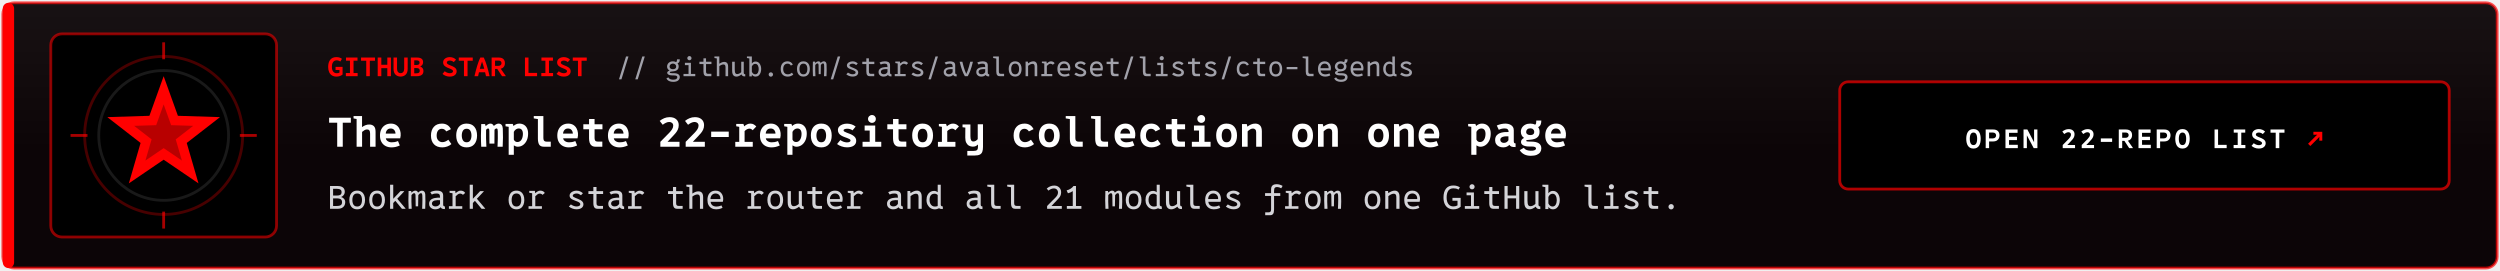
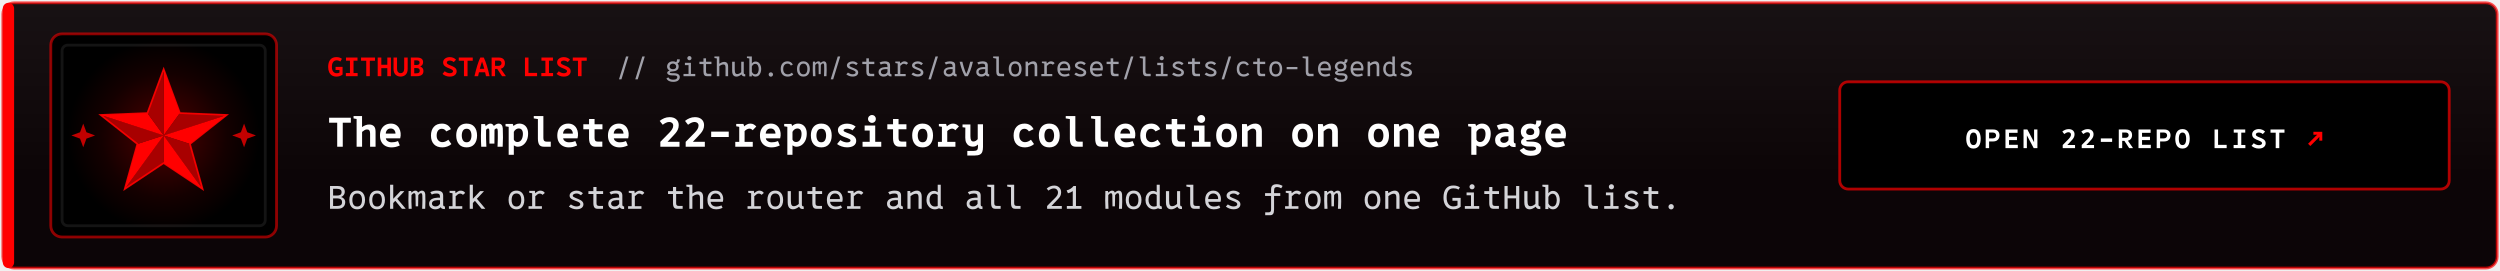
<svg xmlns="http://www.w3.org/2000/svg" viewBox="0 0 886 96" width="100%">
  <defs>
    <path id="b47" d="M314 354H581V64Q485 -16 347 -16Q248 -16 177.5 28Q107 72 69.5 154.5Q32 237 32 352Q32 528 112 627Q192 726 346 726Q414 726 466.5 708.5Q519 691 557 661L498 560Q461 581 425.5 592.5Q390 604 348 603Q298 602 258.5 575.5Q219 549 196.5 494Q174 439 174 352Q174 270 198.5 217Q223 164 262.5 138.5Q302 113 346 113Q382 113 410 117.5Q438 122 463 135V236H314Z" />
    <path id="b49" d="M534 0H86V120H242V590H91V710H529V590H378V120H534Z" />
    <path id="b54" d="M242 0V588H44V710H576V588H378V0Z" />
    <path id="b48" d="M58 710H196V435H424V710H562V0H424V305H196V0H58Z" />
    <path id="b55" d="M446 710H579V277Q579 196 556 140Q533 84 494 50Q455 16 407 0.5Q359 -15 310 -15Q261 -15 213 0.5Q165 16 126 50Q87 84 64 140Q41 196 41 277V710H174V283Q174 204 211 159.5Q248 115 310 115Q372 115 409 159.5Q446 204 446 283Z" />
    <path id="b42" d="M79 0V710H312Q425 710 485.5 667Q546 624 546 534Q546 473 516 432Q486 391 436 370Q496 345 527.5 304.5Q559 264 559 199Q559 95 492.5 47.5Q426 0 316 0ZM209 426H294Q351 426 381.5 447Q412 468 412 516Q412 562 381.5 582.5Q351 603 294 603H209ZM209 109H288Q320 109 350 116Q380 123 399 144.5Q418 166 418 209Q418 250 399 272Q380 294 350 302Q320 310 288 310H209Z" />
    <path id="b53" d="M45 87 130 188Q170 155 222 134Q274 113 323 113Q376 113 410.5 133.5Q445 154 445 187Q445 214 424.5 233.5Q404 253 370.5 268.5Q337 284 296.5 299Q256 314 216 332.5Q176 351 142.5 376.5Q109 402 88.5 438Q68 474 68 525Q68 575 90 612.5Q112 650 148.5 675.5Q185 701 230 713.5Q275 726 321 726Q391 726 453.5 701Q516 676 561 629L473 536Q406 594 320 594Q277 594 243 574Q209 554 209 519Q209 492 229.5 472Q250 452 283.5 436.5Q317 421 357 406Q397 391 436.5 373Q476 355 509.5 330Q543 305 563.5 270Q584 235 584 186Q584 129 553.5 83Q523 37 465 10.5Q407 -16 324 -16Q237 -16 166 12.5Q95 41 45 87Z" />
    <path id="b41" d="M22 0Q74 228 128.5 405.5Q183 583 244 710H376Q437 583 491.5 405.5Q546 228 598 0H460Q452 38 443.5 75Q435 112 427 148H193Q185 112 176.5 75Q168 38 160 0ZM226 281H394Q374 358 353 426.5Q332 495 310 556Q288 495 267 426.5Q246 358 226 281Z" />
    <path id="b52" d="M55 0V710H318Q440 710 500.5 654Q561 598 561 496Q561 410 516.5 353.5Q472 297 401 285L592 10V0H451L268 277H185V0ZM185 393H310Q372 393 401.5 423Q431 453 431 494Q431 541 401.5 567.5Q372 594 310 594H185Z" />
    <path id="b4c" d="M84 0V710H218V125H545V0Z" />
    <path id="r2f" d="M377 750H468V740L203 -120H112V-110Z" />
    <path id="r67" d="M128 -45Q158 -97 206 -115Q254 -133 308 -133Q397 -133 433.5 -105Q470 -77 470 -37Q470 -8 443 10.5Q416 29 339 29H284Q181 29 133 59.5Q85 90 85 129Q85 154 100 171Q115 188 136 199Q157 210 175 214Q133 236 106.5 275.5Q80 315 80 368Q80 425 109 470Q138 515 188 540.5Q238 566 302 566Q367 566 419 538Q444 545 451.5 574Q459 603 459 641H564Q564 580 545.5 543Q527 506 478 492Q499 467 510.5 435.5Q522 404 522 368Q522 302 490 262Q458 222 405 203.5Q352 185 289 182Q244 180 213.5 171Q183 162 183 144Q183 130 201 123.5Q219 117 245.5 115.5Q272 114 299 114H329Q454 114 509 73.5Q564 33 564 -33Q564 -113 501 -164.5Q438 -216 310 -216Q223 -216 157.5 -185.5Q92 -155 54 -85ZM302 265Q363 265 395 292Q427 319 426 368Q426 396 411.5 421Q397 446 369.5 462.5Q342 479 302 479Q262 479 234 462.5Q206 446 191.5 421Q177 396 176 368Q175 319 210 292Q245 265 302 265Z" />
    <path id="r69" d="M310 606Q278 606 254 629Q230 652 230 686Q230 719 254 742.5Q278 766 310 766Q344 766 367 742.5Q390 719 390 686Q390 652 367 629Q344 606 310 606ZM85 0V86H277V421H139V509H368V86H533V0Z" />
    <path id="r74" d="M353 0Q299 0 271.5 25.5Q244 51 234.5 91.5Q225 132 225 177V462H71V550H225V679H323V550H529V462H323V177Q323 157 328 136.5Q333 116 350.5 103Q368 90 404 90H526V0Z" />
    <path id="r68" d="M114 0V676L22 692V750H209V475Q252 504 301 524.5Q350 545 399 544Q440 544 472.5 527Q505 510 524.5 471Q544 432 544 365V0H445V339Q445 397 425.5 422Q406 447 366 447Q333 447 294.5 432Q256 417 209 382V0Z" />
    <path id="r75" d="M237 -16Q192 -15 155.5 6Q119 27 98 75.5Q77 124 77 206V550H176V257Q176 206 182.5 166.5Q189 127 208 104Q227 81 266 81Q301 81 338.5 96.5Q376 112 423 151V550H519V131Q519 104 531.5 89.5Q544 75 576 73V-8Q510 -11 479 8.5Q448 28 434 67Q391 33 340.5 8Q290 -17 237 -16Z" />
    <path id="r62" d="M347 -16Q303 -16 267.5 4Q232 24 207 58V-8H112V676L20 692V750H207V483Q232 517 267.5 537.5Q303 558 347 558Q401 558 441 534.5Q481 511 508 470Q535 429 548.5 378Q562 327 562 271Q562 196 538 130.5Q514 65 466 24.5Q418 -16 347 -16ZM336 71Q373 71 398.5 89Q424 107 439 136.5Q454 166 461 201.5Q468 237 468 271Q468 305 461 340Q454 375 439 404.5Q424 434 398.5 452Q373 470 336 470Q291 470 258 440.5Q225 411 207 369V168Q225 127 258 99Q291 71 336 71Z" />
    <path id="r2e" d="M310 -19Q276 -19 251.5 5.5Q227 30 227 64Q227 99 251.5 123Q276 147 310 147Q345 147 369 123Q393 99 393 64Q393 30 369 5.5Q345 -19 310 -19Z" />
    <path id="r63" d="M337 -16Q210 -17 138 58.5Q66 134 66 273Q66 411 135.5 488.5Q205 566 329 566Q395 566 447.5 532.5Q500 499 527 440L451 405Q433 440 401 459Q369 478 329 478Q250 478 205.5 424Q161 370 161 273Q161 178 207 124.5Q253 71 337 71Q384 71 422 88Q460 105 494 133L544 62Q504 26 450.5 5.5Q397 -15 337 -16Z" />
    <path id="r6f" d="M310 -16Q231 -16 176 20.5Q121 57 93 122.5Q65 188 65 275Q65 363 93 428Q121 493 176 529.5Q231 566 310 566Q390 566 444.5 529.5Q499 493 527 428Q555 363 555 275Q555 188 527 122.5Q499 57 444.5 20.5Q390 -16 310 -16ZM310 71Q365 71 397.5 97.5Q430 124 445 170.5Q460 217 460 275Q460 334 445 379.5Q430 425 397.5 451.5Q365 478 310 478Q256 478 223 451.5Q190 425 175 379.5Q160 334 160 275Q160 217 175 170.5Q190 124 223 97.5Q256 71 310 71Z" />
    <path id="r6d" d="M53 0Q46 123 45 265.5Q44 408 51 554H132L140 502Q167 531 200.5 548.5Q234 566 262 566Q295 566 316 548.5Q337 531 346 502Q372 530 405 548Q438 566 467 566Q513 566 540.5 534.5Q568 503 571 444Q581 227 568 0H473Q477 72 479 146Q481 220 481.5 289Q482 358 479 414Q478 446 470 466Q462 486 433 486Q413 486 391.5 467.5Q370 449 354 427L348 77H272L267 418Q266 450 256 468Q246 486 222 486Q202 486 180 468.5Q158 451 141 428Q136 327 139.5 218.5Q143 110 148 0Z" />
    <path id="r73" d="M83 70 144 137Q184 110 229.5 91.5Q275 73 319 73Q378 73 408 92Q438 111 438 141Q438 170 414 190Q390 210 352 225.5Q314 241 271.5 256Q229 271 191 290.5Q153 310 129 338.5Q105 367 105 409Q105 447 125 476Q145 505 177 525Q209 545 246.5 555Q284 565 320 565Q382 565 428.5 544.5Q475 524 520 486L460 422Q426 448 393.5 462.5Q361 477 320 477Q276 477 240.5 458.5Q205 440 203 411Q202 389 225.5 372.5Q249 356 287 340.5Q325 325 368 308Q411 291 449 269Q487 247 511.5 216Q536 185 536 142Q536 71 479.5 28Q423 -15 319 -15Q252 -15 189 9.5Q126 34 83 70Z" />
    <path id="r61" d="M508 131Q508 104 519.5 89.5Q531 75 563 73V-8Q505 -10 474.5 4.5Q444 19 429 49Q404 22 363 3Q322 -16 255 -16Q213 -16 170 2.5Q127 21 98.5 59Q70 97 70 156Q70 211 93.5 247Q117 283 155.5 304Q194 325 239.5 334.5Q285 344 329.5 346.5Q374 349 410 347V361Q410 399 402.5 425Q395 451 370.5 464Q346 477 293 477Q260 477 227.5 470.5Q195 464 154 444L107 519Q159 544 210 555Q261 566 310 566Q337 566 371 561.5Q405 557 436.5 542.5Q468 528 488 497Q508 466 508 413ZM158 161Q158 120 190.5 97Q223 74 264 74Q326 74 359.5 99.5Q393 125 410 156V268Q370 271 326 269.5Q282 268 244 258Q206 248 182 225Q158 202 158 161Z" />
    <path id="r72" d="M67 0V82H179V484L88 500V558H264L274 485Q310 518 350.5 542.5Q391 567 437 566Q480 565 517 546.5Q554 528 573 493L503 434Q487 454 463 464Q439 474 413 474Q379 474 346.5 451Q314 428 277 392V82H483V0Z" />
    <path id="r76" d="M57 550H160Q187 439 211 355.5Q235 272 259 207Q283 142 310 87Q337 142 361 207Q385 272 409 355.5Q433 439 460 550H563Q537 444 513.5 363Q490 282 466.5 218.5Q443 155 418.5 102.5Q394 50 365 0H255Q227 50 202 102.5Q177 155 153.5 218.5Q130 282 106.5 363Q83 444 57 550Z" />
    <path id="r6c" d="M93 750H310V177Q310 157 315 136.5Q320 116 337.5 103Q355 90 391 90H509V0H342Q287 0 259 25.5Q231 51 221.5 91.5Q212 132 212 177V672L93 693Z" />
    <path id="r6e" d="M87 0V554H173L182 487Q226 521 281 544Q336 567 387 566Q425 566 458 547.5Q491 529 511 487.5Q531 446 531 377V0H432V361Q432 419 412.5 444.5Q393 470 353 470Q318 470 276.5 452.5Q235 435 183 394V0Z" />
    <path id="r65" d="M328 -16Q249 -16 188 17.5Q127 51 92.5 115.5Q58 180 58 273Q58 414 127 490Q196 566 313 566Q386 566 436 535Q486 504 514 452.5Q542 401 548 339.5Q554 278 537 218H156Q163 164 189 131.5Q215 99 254 84.5Q293 70 338 70Q361 70 403 77Q445 84 495 106L528 30Q461 -1 414 -8.5Q367 -16 328 -16ZM152 303H462Q466 350 449.5 389.5Q433 429 397.5 453.5Q362 478 310 478Q260 478 224.5 453.5Q189 429 170.5 389.5Q152 350 152 303Z" />
    <path id="r2d" d="M515 350V264H105V350Z" />
    <path id="r64" d="M318 -17Q249 -17 190 19.5Q131 56 95.5 121.5Q60 187 60 273Q60 365 92 428.5Q124 492 177 525Q230 558 292 558Q327 558 356.5 546.5Q386 535 409 515V750H504V131Q504 76 568 73V-8Q491 -10 452 18Q424 3 390 -7Q356 -17 318 -17ZM318 70Q370 70 409 86V428Q393 447 366.5 458.5Q340 470 312 470Q231 470 193 417.5Q155 365 155 273Q155 212 176.5 166Q198 120 235 95Q272 70 318 70Z" />
    <path id="b68" d="M97 0V679L22 692V750H230V480Q268 509 314.5 527Q361 545 409 544Q477 543 519 503.5Q561 464 561 365V0H427V319Q427 375 409 399Q391 423 353 423Q320 423 290 405.5Q260 388 231 363V0Z" />
    <path id="b65" d="M329 -16Q249 -16 185.5 17.5Q122 51 85.5 115.5Q49 180 49 273Q49 365 83.5 430.5Q118 496 178 531Q238 566 316 566Q389 566 440 534.5Q491 503 519.5 450.5Q548 398 554.5 334.5Q561 271 544 206H192Q198 163 239 135.5Q280 108 338 108Q373 108 408.5 114Q444 120 490 139L534 31Q472 3 425.5 -6.5Q379 -16 329 -16ZM190 321H429Q428 374 397 410Q366 446 310 446Q254 446 223 408.5Q192 371 190 321Z" />
    <path id="b63" d="M337 -16Q204 -17 130.5 60Q57 137 57 273Q57 408 127.5 487Q198 566 326 566Q400 566 455.5 532.5Q511 499 545 430L431 375Q415 402 388 420.5Q361 439 323 439Q265 439 230.5 396Q196 353 196 271Q196 197 236.5 154.5Q277 112 335 112Q374 112 410 127.5Q446 143 482 171L557 65Q516 28 457.5 6.5Q399 -15 337 -16Z" />
    <path id="b6f" d="M310 -16Q187 -16 121 63Q55 142 55 275Q55 364 84.5 429Q114 494 171 530Q228 566 310 566Q434 566 499.5 487Q565 408 565 275Q565 142 499 63Q433 -16 310 -16ZM310 109Q372 109 400 156.5Q428 204 428 275Q428 346 400 393Q372 440 310 440Q248 440 219.5 393Q191 346 191 275Q191 204 219.5 156.5Q248 109 310 109Z" />
    <path id="b6d" d="M47 0Q40 123 40 265.5Q40 408 47 554H140L157 503Q184 532 213.5 549Q243 566 273 566Q304 566 324.5 549Q345 532 356 508Q379 531 410 548.5Q441 566 472 566Q519 566 545.5 534.5Q572 503 575 444Q585 227 572 0H446Q451 107 453 201.5Q455 296 452 381Q451 415 445.5 431Q440 447 420 447Q407 447 394 437.5Q381 428 372 417L370 77H248L246 381Q246 415 239 431Q232 447 214 447Q202 447 189 436.5Q176 426 166 415Q162 314 165 212Q168 110 173 0Z" />
    <path id="b70" d="M99 -197V487L22 500V558H199L217 507Q243 533 279.5 549.5Q316 566 358 566Q429 566 479.5 532.5Q530 499 555 436.5Q580 374 573 286Q567 199 531.5 135Q496 71 441.5 35.5Q387 0 321 0Q292 0 266.5 11Q241 22 225 33V-197ZM311 115Q369 115 404 161Q439 207 446 286Q452 360 427 403.5Q402 447 343 447Q308 447 276 424.5Q244 402 225 364V174Q237 147 259 131Q281 115 311 115Z" />
    <path id="b6c" d="M93 750H328V211Q328 191 333.5 170.5Q339 150 357 137Q375 124 411 124H509V0H344Q257 0 225.5 51.5Q194 103 194 201V677L93 693Z" />
    <path id="b74" d="M368 0Q307 0 271.5 26.5Q236 53 221 99Q206 145 206 205V428H66V550H206V679H341V550H534V428H341V211Q341 174 356.5 150Q372 126 415 126H531V0Z" />
    <path id="b32" d="M75 632Q124 672 185 698Q246 724 319 724Q421 724 481 670.5Q541 617 541 529Q541 469 520 422Q499 375 467.5 337.5Q436 300 404 266L266 120H560V0H91V120L241 272Q277 308 315.5 348Q354 388 380 430.5Q406 473 406 516Q406 557 378.5 581.5Q351 606 309 606Q268 606 224.5 584.5Q181 563 149 537Z" />
    <path id="b2d" d="M525 370V238H95V370Z" />
    <path id="b72" d="M65 0V119H162V487L88 500V558H264L284 499Q316 529 355 548Q394 567 437 566Q487 565 520.5 544Q554 523 579 496L491 403Q476 420 456 431.5Q436 443 413 443Q382 443 351.5 427Q321 411 293 383V119H493V0Z" />
    <path id="b73" d="M76 66 157 163Q189 139 231.5 123Q274 107 314 106Q355 105 380.5 117.5Q406 130 406 152Q406 172 383.5 186Q361 200 326 212Q291 224 251.5 239Q212 254 177 275Q142 296 119.5 328.5Q97 361 97 408Q97 458 128 493Q159 528 210 546.5Q261 565 321 565Q375 565 430.5 547.5Q486 530 531 493L455 401Q424 423 391.5 432Q359 441 327 441Q295 441 265.5 432Q236 423 235 400Q235 383 257 369.5Q279 356 315 343Q351 330 391 314Q431 298 466.5 275.5Q502 253 524 220.5Q546 188 545 142Q544 68 485 26.5Q426 -15 319 -15Q252 -15 186 8Q120 31 76 66Z" />
    <path id="b69" d="M310 584Q272 584 243 612Q214 640 214 680Q214 720 243 748Q272 776 310 776Q351 776 378.5 748Q406 720 406 680Q406 640 378.5 612Q351 584 310 584ZM80 0V121H255V397H131V519H390V121H538V0Z" />
    <path id="b79" d="M164 -215V-103H312Q381 -103 403 -79.5Q425 -56 425 -8V54Q397 28 368.5 14.5Q340 1 293 2Q248 3 206.5 25Q165 47 139.5 95.5Q114 144 114 224L116 468L47 477V545H240V258Q240 191 257 159.5Q274 128 313 128Q369 128 419 185V550H548V-5Q548 -78 530.5 -124.5Q513 -171 469 -193Q425 -215 345 -215Z" />
    <path id="b6e" d="M67 0V554H184L199 492Q239 523 287.5 545Q336 567 394 566Q468 565 510.5 519Q553 473 553 374V0H414V355Q414 404 389.5 424.5Q365 445 337 445Q299 445 265.5 424Q232 403 205 376V0Z" />
    <path id="b61" d="M519 138Q519 110 527 96.5Q535 83 563 81V-8Q494 -10 462.5 2.5Q431 15 411 46Q389 21 351 2.5Q313 -16 259 -16Q204 -16 159 5Q114 26 88 66Q62 106 62 163Q62 218 83 254.5Q104 291 139.5 313Q175 335 218.5 345.5Q262 356 306.5 359Q351 362 391 360V374Q391 408 368 428Q345 448 293 448Q258 448 222.5 439.5Q187 431 152 414L103 519Q155 543 209 554.5Q263 566 314 566Q347 566 382.5 558Q418 550 449 531.5Q480 513 499.5 481Q519 449 519 402ZM189 168Q189 134 215.5 113.5Q242 93 279 94Q320 96 345.5 113.5Q371 131 388 159V254Q354 256 319 254Q284 252 254.5 243Q225 234 207 216Q189 198 189 168Z" />
    <path id="b67" d="M143 -27Q174 -67 216 -81.5Q258 -96 307 -98Q375 -101 409 -85Q443 -69 443 -45Q443 -18 416.5 -6.5Q390 5 339 5H276Q188 5 132 33Q76 61 76 116Q76 151 96.5 175.5Q117 200 151 216Q117 236 94.5 275Q72 314 72 366Q72 423 101 468.5Q130 514 181.5 540Q233 566 302 566Q370 566 422 540Q441 550 445.5 578Q450 606 450 641H573Q573 584 556 542Q539 500 495 480Q531 431 530 366Q530 294 497.5 252.5Q465 211 410.5 192.5Q356 174 289 170Q252 168 227 164Q202 160 202 146Q202 132 232.5 128.5Q263 125 299 125H329Q447 125 510 84.5Q573 44 573 -40Q573 -92 546 -133Q519 -174 462.5 -198Q406 -222 315 -222Q130 -222 44 -84ZM302 285Q350 285 375.5 306.5Q401 328 400 365Q399 402 373 426Q347 450 302 450Q257 450 230 426Q203 402 202 365Q201 328 228.5 306.5Q256 285 302 285Z" />
    <path id="r42" d="M84 0V710H316Q430 710 487 663.5Q544 617 544 532Q544 490 527.5 457Q511 424 484.5 401.5Q458 379 429 367Q482 354 520 311.5Q558 269 558 204Q558 143 530 97Q502 51 451 25.5Q400 0 330 0ZM180 413H306Q374 413 409 437.5Q444 462 444 519Q444 574 409 598Q374 622 306 622H180ZM180 88H285Q338 88 377 96.5Q416 105 437.5 130.5Q459 156 459 206Q459 254 437.5 279.5Q416 305 377 315Q338 325 285 325H180Z" />
    <path id="r6b" d="M464 0 257 249 193 181V0H95V750H193V312L418 550H532V540L318 314L575 10V0Z" />
    <path id="r32" d="M84 630Q131 673 191 698.5Q251 724 323 724Q385 724 432.5 696.5Q480 669 506.5 622.5Q533 576 533 518Q533 455 513 411Q493 367 462.5 333Q432 299 401 266L232 88H554V0H96V88L272 266Q309 303 346.5 339.5Q384 376 409.5 417.5Q435 459 435 508Q435 561 400.5 598Q366 635 305 635Q263 635 219.5 616.5Q176 598 138 566Z" />
    <path id="r31" d="M91 0V88H275V551Q209 504 125 483L84 574Q144 587 203.5 623Q263 659 298 710H375V88H544V0Z" />
    <path id="r66" d="M64 489H251V604Q251 663 270.5 696Q290 729 319 744Q348 759 377.5 762.5Q407 766 427 766Q474 766 521.5 752Q569 738 610 713L567 639Q537 657 503.5 667.5Q470 678 444 678Q402 678 380.5 664.5Q359 651 351.5 625Q344 599 344 561V489H537V401H344V-23Q344 -68 335.5 -108.5Q327 -149 300.5 -174.5Q274 -200 219 -200H68V-110H168Q205 -110 222.5 -97Q240 -84 245.5 -63.5Q251 -43 251 -23V401H64Z" />
    <path id="r47" d="M319 340H575V64Q523 21 470 2.5Q417 -16 346 -16Q250 -16 181.5 28Q113 72 76.5 154.5Q40 237 40 352Q40 528 117.5 627Q195 726 346 726Q411 726 463.5 709.5Q516 693 552 667L507 596Q471 622 427 630.5Q383 639 348 638Q238 636 188 560Q138 484 138 352Q138 222 193.5 148Q249 74 346 74Q420 74 477 106V252H319Z" />
    <path id="r48" d="M80 710H178V414H442V710H540V0H442V326H178V0H80Z" />
    <path id="b4f" d="M310 -16Q235 -16 182.5 12.5Q130 41 97.5 92Q65 143 50 210Q35 277 35 355Q35 433 50 500Q65 567 97.5 618Q130 669 182.5 697.5Q235 726 310 726Q385 726 437.5 697.5Q490 669 522.5 618Q555 567 570 500Q585 433 585 355Q585 277 570 210Q555 143 522.5 92Q490 41 437.5 12.5Q385 -16 310 -16ZM310 116Q364 116 394.5 149.5Q425 183 437.5 238Q450 293 450 355Q450 418 437.5 472.5Q425 527 394.5 560.5Q364 594 310 594Q256 594 225.5 560.5Q195 527 182.5 472.5Q170 418 170 355Q170 293 182.5 238Q195 183 225.5 149.5Q256 116 310 116Z" />
    <path id="b50" d="M52 0V710H335Q456 710 517 649Q578 588 578 486Q578 418 550 365.5Q522 313 468 283.5Q414 254 335 254H182V0ZM182 371H322Q384 371 416 404Q448 437 448 482Q448 531 416 562.5Q384 594 322 594H182Z" />
    <path id="b45" d="M82 0V710H543V583H217V433H519V306H217V127H551V0Z" />
    <path id="b4e" d="M46 710H192L447 225V710H574V0H433L173 488V0H46Z" />
    <path id="b2197" d="M568 284H455V369L459 427L456 429L402 370L113 81L27 167L316 456L375 510L373 513L315 509H230V622H568Z" />
  </defs>
  <defs>
-     <linearGradient id="sheen" x1="0" y1="1" x2="0" y2="96.0" gradientUnits="userSpaceOnUse">
+     <linearGradient id="sheen" x1="0" y1="0" x2="0" y2="96" gradientUnits="userSpaceOnUse">
      <stop offset="0" stop-color="#ffffff" stop-opacity="0.05" />
-       <stop offset="0.55" stop-color="#ffffff" stop-opacity="0" />
+       <stop offset="0.65" stop-color="#ffffff" stop-opacity="0" />
    </linearGradient>
-     <linearGradient id="edge" x1="0" y1="1" x2="0" y2="96.0" gradientUnits="userSpaceOnUse">
-       <stop offset="0" stop-color="#ffffff" stop-opacity="0.22" />
-       <stop offset="1" stop-color="#ffffff" stop-opacity="0.09" />
-     </linearGradient>
+     <radialGradient id="star-aura" cx="58.0" cy="48.0" r="34" gradientUnits="userSpaceOnUse">
+       <stop offset="0" stop-color="#ff0000" stop-opacity="0.32" />
+       <stop offset="0.65" stop-color="#ff0000" stop-opacity="0.08" />
+       <stop offset="1" stop-color="#ff0000" stop-opacity="0" />
+     </radialGradient>
  </defs>
  <rect x="1" y="1" width="884" height="94" rx="4" fill="#0c0507" stroke="#ff0000" stroke-opacity="0.68" stroke-width="1" />
  <rect x="1" y="1" width="884" height="94" rx="4" fill="url(#sheen)" />
  <rect x="1" y="1" width="4" height="94" rx="2" fill="#ff0000" />
  <rect x="18" y="12" width="80" height="72" rx="4" fill="#000000" stroke="#ff0000" stroke-opacity="0.55" stroke-width="1" />
-   <circle cx="58.0" cy="48.0" r="28" fill="none" stroke="#ff0000" stroke-opacity="0.28" stroke-width="1" />
-   <circle cx="58.0" cy="48.0" r="23" fill="none" stroke="#ffffff" stroke-opacity="0.10" stroke-width="1" />
-   <line x1="58.0" y1="15" x2="58.0" y2="21" stroke="#ff0000" stroke-opacity="0.65" stroke-width="1" />
-   <line x1="58.0" y1="75" x2="58.0" y2="81" stroke="#ff0000" stroke-opacity="0.65" stroke-width="1" />
-   <line x1="25" y1="48.0" x2="31" y2="48.0" stroke="#ff0000" stroke-opacity="0.65" stroke-width="1" />
-   <line x1="85" y1="48.0" x2="91" y2="48.0" stroke="#ff0000" stroke-opacity="0.65" stroke-width="1" />
-   <polygon points="58.00,27.00 63.05,41.04 77.97,41.51 66.18,50.66 70.34,64.99 58.00,56.60 45.66,64.99 49.82,50.66 38.03,41.51 52.95,41.04" fill="#ff0000" />
-   <polygon points="58.00,37.00 60.65,44.36 68.46,44.60 62.28,49.39 64.47,56.90 58.00,52.50 51.53,56.90 53.72,49.39 47.54,44.60 55.35,44.36" fill="#000000" opacity="0.28" />
+   <rect x="22" y="16" width="72" height="64" rx="2" fill="none" stroke="#ffffff" stroke-opacity="0.08" stroke-width="1" />
+   <circle cx="58.0" cy="48.0" r="34" fill="url(#star-aura)" />
+   <polygon points="58.00,48.00 58.00,24.50 63.76,40.07" fill="#ff0000" />
+   <polygon points="58.00,48.00 63.76,40.07 80.35,40.74" fill="#ff0000" />
+   <polygon points="58.00,48.00 63.76,40.07 80.35,40.74" fill="#000000" opacity="0.34" />
+   <polygon points="58.00,48.00 80.35,40.74 67.32,51.03" fill="#ff0000" />
+   <polygon points="58.00,48.00 67.32,51.03 71.81,67.01" fill="#ff0000" />
+   <polygon points="58.00,48.00 67.32,51.03 71.81,67.01" fill="#000000" opacity="0.34" />
+   <polygon points="58.00,48.00 71.81,67.01 58.00,57.80" fill="#ff0000" />
+   <polygon points="58.00,48.00 58.00,57.80 44.19,67.01" fill="#ff0000" />
+   <polygon points="58.00,48.00 58.00,57.80 44.19,67.01" fill="#000000" opacity="0.34" />
+   <polygon points="58.00,48.00 44.19,67.01 48.68,51.03" fill="#ff0000" />
+   <polygon points="58.00,48.00 48.68,51.03 35.65,40.74" fill="#ff0000" />
+   <polygon points="58.00,48.00 48.68,51.03 35.65,40.74" fill="#000000" opacity="0.34" />
+   <polygon points="58.00,48.00 35.65,40.74 52.24,40.07" fill="#ff0000" />
+   <polygon points="58.00,48.00 52.24,40.07 58.00,24.50" fill="#ff0000" />
+   <polygon points="58.00,48.00 52.24,40.07 58.00,24.50" fill="#000000" opacity="0.34" />
+   <polygon points="58.00,24.50 63.76,40.07 80.35,40.74 67.32,51.03 71.81,67.01 58.00,57.80 44.19,67.01 48.68,51.03 35.65,40.74 52.24,40.07" fill="none" stroke="#ff0000" stroke-opacity="0.9" stroke-width="0.6" />
+   <polygon points="29.50,43.80 30.63,46.87 33.70,48.00 30.63,49.13 29.50,52.20 28.37,49.13 25.30,48.00 28.37,46.87" fill="#ff0000" opacity="0.75" />
+   <polygon points="86.50,43.80 87.63,46.87 90.70,48.00 87.63,49.13 86.50,52.20 85.37,49.13 82.30,48.00 85.37,46.87" fill="#ff0000" opacity="0.75" />
  <g transform="translate(116.00 27.00) scale(0.00931 -0.00931)">
    <g fill="#ff0000">
      <use href="#b47" x="0" />
      <use href="#b49" x="620" />
      <use href="#b54" x="1240" />
      <use href="#b48" x="1860" />
      <use href="#b55" x="2480" />
      <use href="#b42" x="3100" />
      <use href="#b53" x="4340" />
      <use href="#b54" x="4960" />
      <use href="#b41" x="5580" />
      <use href="#b52" x="6200" />
      <use href="#b4c" x="7440" />
      <use href="#b49" x="8060" />
      <use href="#b53" x="8680" />
      <use href="#b54" x="9300" />
    </g>
  </g>
  <g transform="translate(218.35 27.00) scale(0.00931 -0.00931)">
    <g fill="#a1a1aa">
      <use href="#r2f" x="0" />
      <use href="#r2f" x="620" />
      <use href="#r67" x="1860" />
      <use href="#r69" x="2480" />
      <use href="#r74" x="3100" />
      <use href="#r68" x="3720" />
      <use href="#r75" x="4340" />
      <use href="#r62" x="4960" />
      <use href="#r2e" x="5580" />
      <use href="#r63" x="6200" />
      <use href="#r6f" x="6820" />
      <use href="#r6d" x="7440" />
      <use href="#r2f" x="8060" />
      <use href="#r73" x="8680" />
      <use href="#r74" x="9300" />
      <use href="#r61" x="9920" />
      <use href="#r72" x="10540" />
      <use href="#r73" x="11160" />
      <use href="#r2f" x="11780" />
      <use href="#r61" x="12400" />
      <use href="#r76" x="13020" />
      <use href="#r61" x="13640" />
      <use href="#r6c" x="14260" />
      <use href="#r6f" x="14880" />
      <use href="#r6e" x="15500" />
      <use href="#r72" x="16120" />
      <use href="#r65" x="16740" />
      <use href="#r73" x="17360" />
      <use href="#r65" x="17980" />
      <use href="#r74" x="18600" />
      <use href="#r2f" x="19220" />
      <use href="#r6c" x="19840" />
      <use href="#r69" x="20460" />
      <use href="#r73" x="21080" />
      <use href="#r74" x="21700" />
      <use href="#r73" x="22320" />
      <use href="#r2f" x="22940" />
      <use href="#r63" x="23560" />
      <use href="#r74" x="24180" />
      <use href="#r6f" x="24800" />
      <use href="#r2d" x="25420" />
      <use href="#r6c" x="26040" />
      <use href="#r65" x="26660" />
      <use href="#r67" x="27280" />
      <use href="#r65" x="27900" />
      <use href="#r6e" x="28520" />
      <use href="#r64" x="29140" />
      <use href="#r73" x="29760" />
    </g>
  </g>
  <g transform="translate(116.00 52.00) scale(0.01448 -0.01448)">
    <g fill="#ffffff">
      <use href="#b54" x="0" />
      <use href="#b68" x="620" />
      <use href="#b65" x="1240" />
      <use href="#b63" x="2480" />
      <use href="#b6f" x="3100" />
      <use href="#b6d" x="3720" />
      <use href="#b70" x="4340" />
      <use href="#b6c" x="4960" />
      <use href="#b65" x="5580" />
      <use href="#b74" x="6200" />
      <use href="#b65" x="6820" />
      <use href="#b32" x="8060" />
      <use href="#b32" x="8680" />
      <use href="#b2d" x="9300" />
      <use href="#b72" x="9920" />
      <use href="#b65" x="10540" />
      <use href="#b70" x="11160" />
      <use href="#b6f" x="11780" />
      <use href="#b73" x="12400" />
      <use href="#b69" x="13020" />
      <use href="#b74" x="13640" />
      <use href="#b6f" x="14260" />
      <use href="#b72" x="14880" />
      <use href="#b79" x="15500" />
      <use href="#b63" x="16740" />
      <use href="#b6f" x="17360" />
      <use href="#b6c" x="17980" />
      <use href="#b6c" x="18600" />
      <use href="#b65" x="19220" />
      <use href="#b63" x="19840" />
      <use href="#b74" x="20460" />
      <use href="#b69" x="21080" />
      <use href="#b6f" x="21700" />
      <use href="#b6e" x="22320" />
      <use href="#b6f" x="23560" />
      <use href="#b6e" x="24180" />
      <use href="#b6f" x="25420" />
      <use href="#b6e" x="26040" />
      <use href="#b65" x="26660" />
      <use href="#b70" x="27900" />
      <use href="#b61" x="28520" />
      <use href="#b67" x="29140" />
      <use href="#b65" x="29760" />
    </g>
  </g>
  <g transform="translate(116.00 74.00) scale(0.01138 -0.01138)">
    <g fill="#d4d4d8">
      <use href="#r42" x="0" />
      <use href="#r6f" x="620" />
      <use href="#r6f" x="1240" />
      <use href="#r6b" x="1860" />
      <use href="#r6d" x="2480" />
      <use href="#r61" x="3100" />
      <use href="#r72" x="3720" />
      <use href="#r6b" x="4340" />
      <use href="#r6f" x="5580" />
      <use href="#r72" x="6200" />
      <use href="#r73" x="7440" />
      <use href="#r74" x="8060" />
      <use href="#r61" x="8680" />
      <use href="#r72" x="9300" />
      <use href="#r74" x="10540" />
      <use href="#r68" x="11160" />
      <use href="#r65" x="11780" />
      <use href="#r72" x="13020" />
      <use href="#r6f" x="13640" />
      <use href="#r75" x="14260" />
      <use href="#r74" x="14880" />
      <use href="#r65" x="15500" />
      <use href="#r72" x="16120" />
      <use href="#r61" x="17360" />
      <use href="#r6e" x="17980" />
      <use href="#r64" x="18600" />
      <use href="#r61" x="19840" />
      <use href="#r6c" x="20460" />
      <use href="#r6c" x="21080" />
      <use href="#r32" x="22320" />
      <use href="#r31" x="22940" />
      <use href="#r6d" x="24180" />
      <use href="#r6f" x="24800" />
      <use href="#r64" x="25420" />
      <use href="#r75" x="26040" />
      <use href="#r6c" x="26660" />
      <use href="#r65" x="27280" />
      <use href="#r73" x="27900" />
      <use href="#r66" x="29140" />
      <use href="#r72" x="29760" />
      <use href="#r6f" x="30380" />
      <use href="#r6d" x="31000" />
      <use href="#r6f" x="32240" />
      <use href="#r6e" x="32860" />
      <use href="#r65" x="33480" />
      <use href="#r47" x="34720" />
      <use href="#r69" x="35340" />
      <use href="#r74" x="35960" />
      <use href="#r48" x="36580" />
      <use href="#r75" x="37200" />
      <use href="#r62" x="37820" />
      <use href="#r6c" x="39060" />
      <use href="#r69" x="39680" />
      <use href="#r73" x="40300" />
      <use href="#r74" x="40920" />
      <use href="#r2e" x="41540" />
    </g>
  </g>
  <rect x="652" y="29" width="216" height="38" rx="3" fill="#000000" stroke="#ff0000" stroke-opacity="0.68" stroke-width="1" />
  <g transform="translate(696.51 52.50) scale(0.00931 -0.00931)">
    <g fill="#ffffff">
      <use href="#b4f" x="0" />
      <use href="#b50" x="723.3" />
      <use href="#b45" x="1446.7" />
      <use href="#b4e" x="2170" />
      <use href="#b32" x="3616.7" />
      <use href="#b32" x="4340" />
      <use href="#b2d" x="5063.3" />
      <use href="#b52" x="5786.7" />
      <use href="#b45" x="6510" />
      <use href="#b50" x="7233.3" />
      <use href="#b4f" x="7956.7" />
      <use href="#b4c" x="9403.3" />
      <use href="#b49" x="10126.7" />
      <use href="#b53" x="10850" />
      <use href="#b54" x="11573.3" />
    </g>
    <g fill="#ff0000">
      <use href="#b2197" x="13020" />
    </g>
  </g>
</svg>
